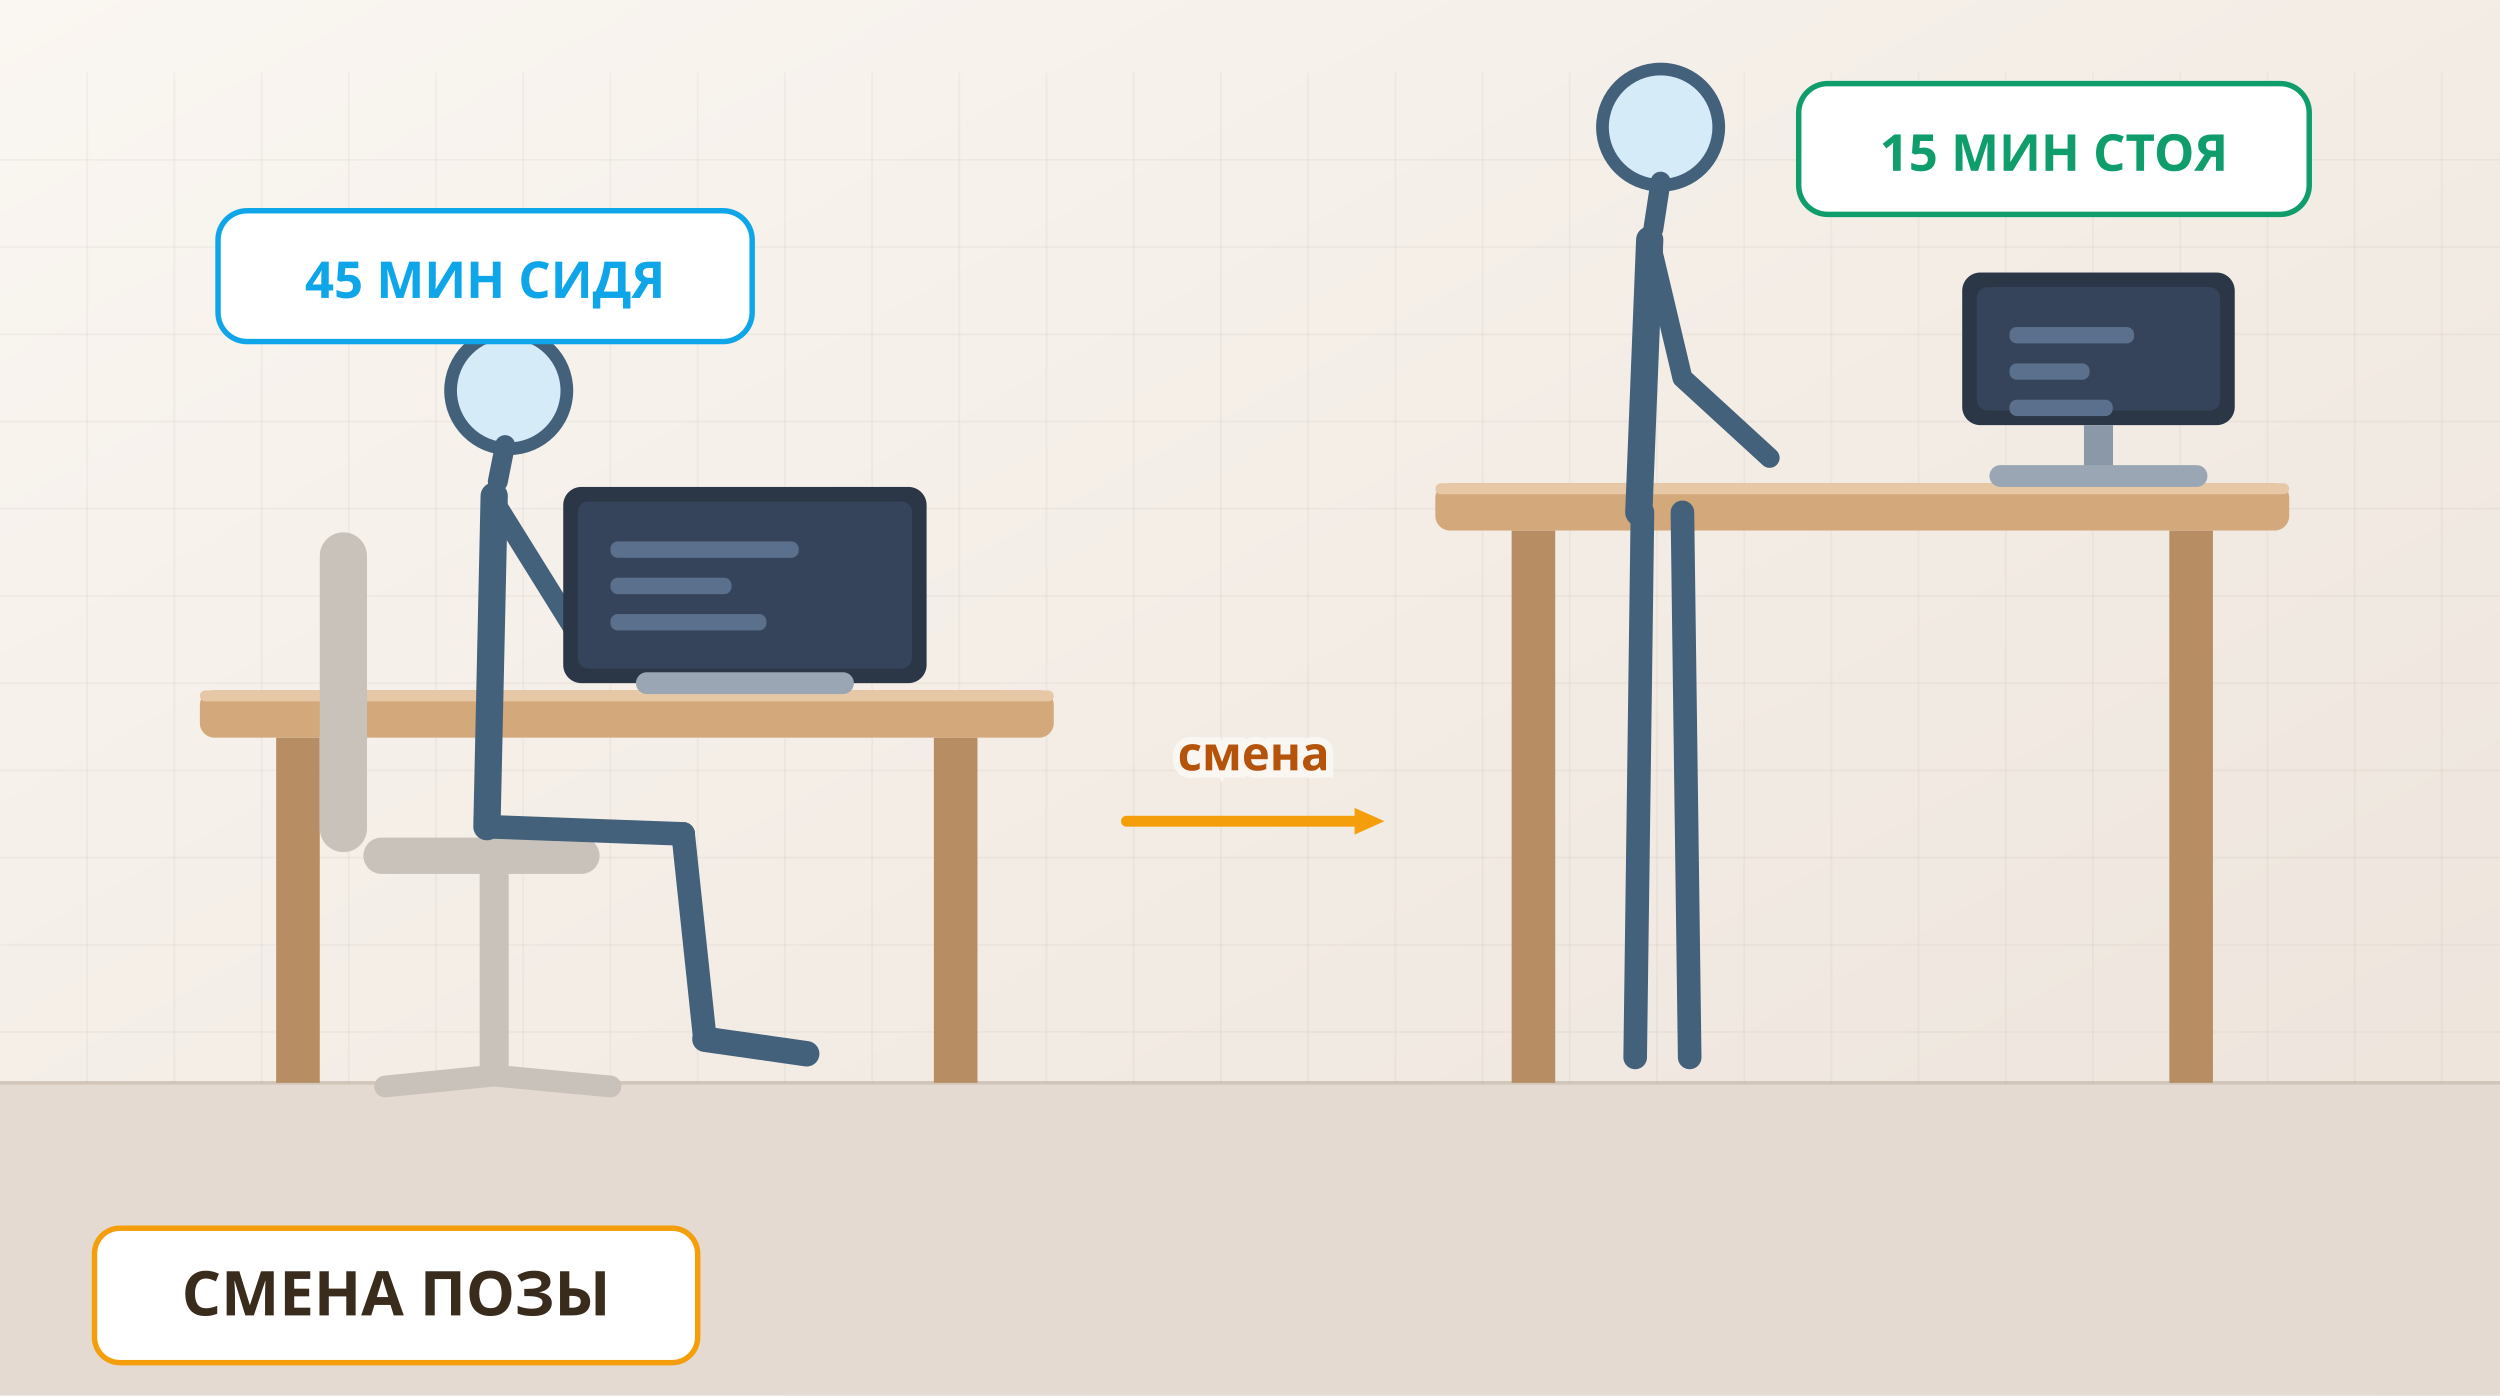
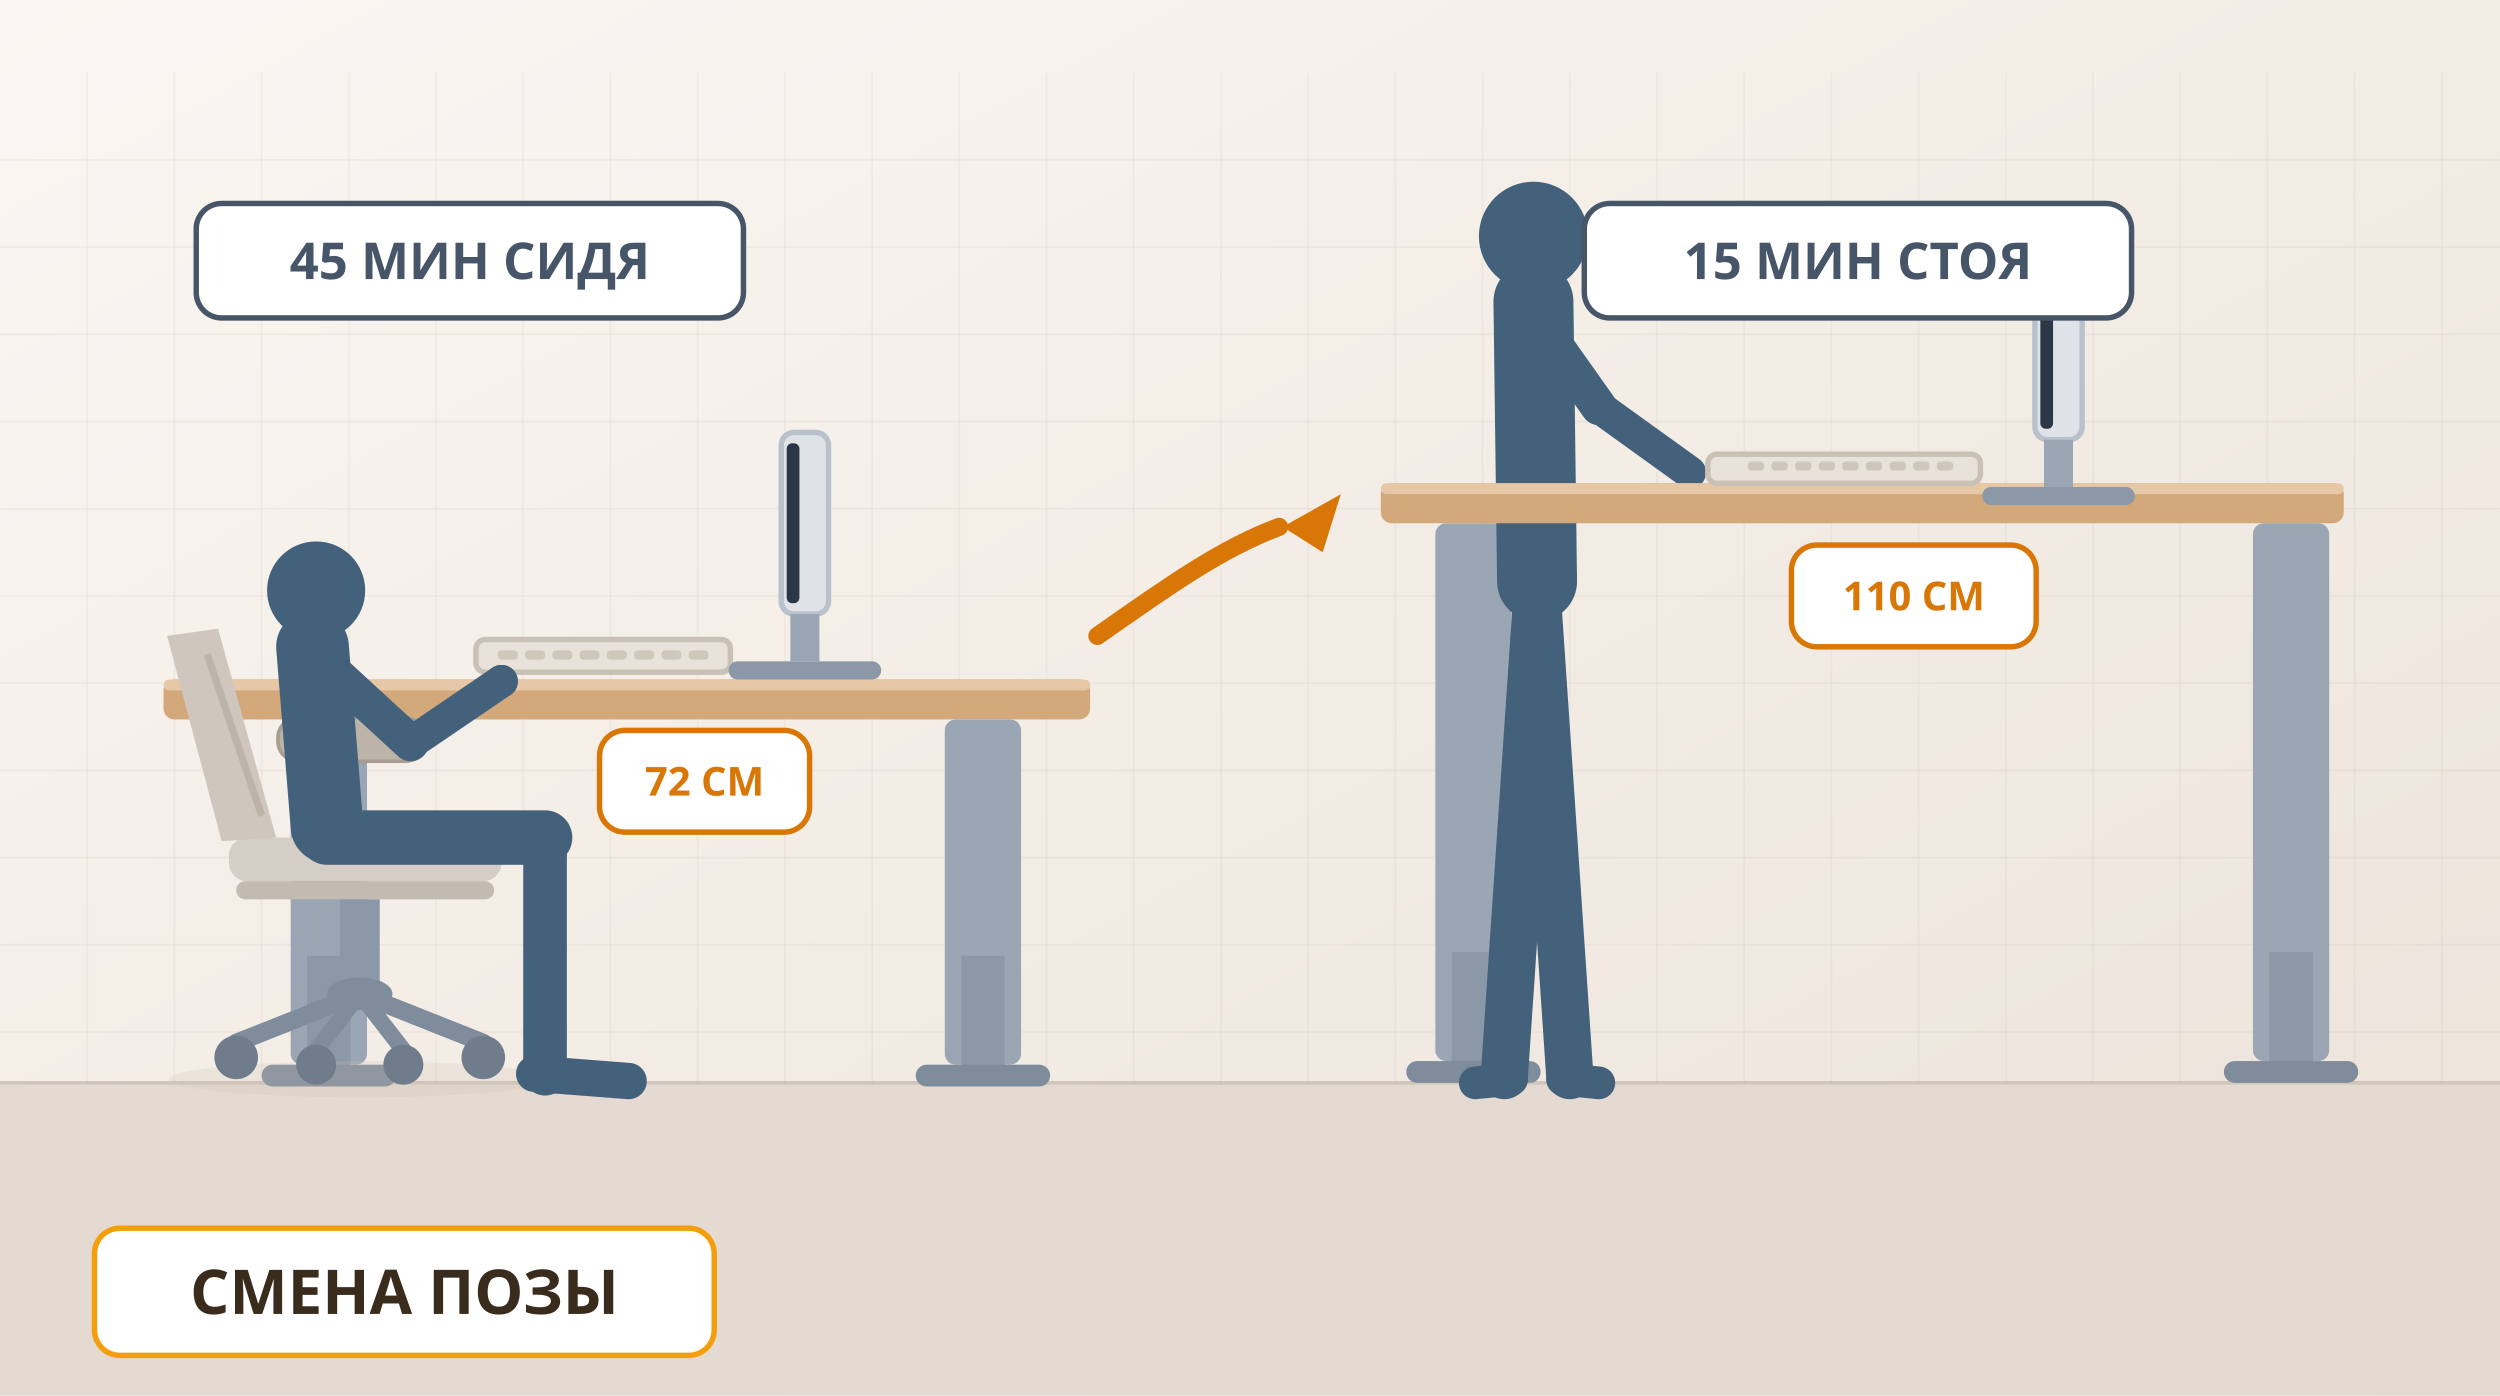
<svg xmlns="http://www.w3.org/2000/svg" viewBox="0 0 1376 768" width="1376" height="768">
  <defs>
    <linearGradient id="bg" x1="0%" y1="0%" x2="100%" y2="100%">
      <stop offset="0%" stop-color="#faf6f1" />
      <stop offset="100%" stop-color="#ece3da" />
    </linearGradient>
  </defs>
  <rect width="1376" height="768" fill="url(#bg)" />
  <rect x="0" y="596" width="1376" height="172" fill="#e4dad1" />
  <line x1="0" y1="596" x2="1376" y2="596" stroke="#d2c6bb" stroke-width="2" />
  <g stroke="#7c6a58" stroke-opacity="0.055" stroke-width="1">
    <line x1="48" y1="40" x2="48" y2="596" />
    <line x1="96" y1="40" x2="96" y2="596" />
    <line x1="144" y1="40" x2="144" y2="596" />
    <line x1="192" y1="40" x2="192" y2="596" />
    <line x1="240" y1="40" x2="240" y2="596" />
    <line x1="288" y1="40" x2="288" y2="596" />
    <line x1="336" y1="40" x2="336" y2="596" />
    <line x1="384" y1="40" x2="384" y2="596" />
    <line x1="432" y1="40" x2="432" y2="596" />
    <line x1="480" y1="40" x2="480" y2="596" />
    <line x1="528" y1="40" x2="528" y2="596" />
    <line x1="576" y1="40" x2="576" y2="596" />
    <line x1="624" y1="40" x2="624" y2="596" />
    <line x1="672" y1="40" x2="672" y2="596" />
    <line x1="720" y1="40" x2="720" y2="596" />
    <line x1="768" y1="40" x2="768" y2="596" />
    <line x1="816" y1="40" x2="816" y2="596" />
    <line x1="864" y1="40" x2="864" y2="596" />
    <line x1="912" y1="40" x2="912" y2="596" />
    <line x1="960" y1="40" x2="960" y2="596" />
    <line x1="1008" y1="40" x2="1008" y2="596" />
    <line x1="1056" y1="40" x2="1056" y2="596" />
    <line x1="1104" y1="40" x2="1104" y2="596" />
    <line x1="1152" y1="40" x2="1152" y2="596" />
    <line x1="1200" y1="40" x2="1200" y2="596" />
    <line x1="1248" y1="40" x2="1248" y2="596" />
    <line x1="1296" y1="40" x2="1296" y2="596" />
    <line x1="1344" y1="40" x2="1344" y2="596" />
    <line x1="0" y1="88" x2="1376" y2="88" />
    <line x1="0" y1="136" x2="1376" y2="136" />
    <line x1="0" y1="184" x2="1376" y2="184" />
    <line x1="0" y1="232" x2="1376" y2="232" />
    <line x1="0" y1="280" x2="1376" y2="280" />
    <line x1="0" y1="328" x2="1376" y2="328" />
    <line x1="0" y1="376" x2="1376" y2="376" />
    <line x1="0" y1="424" x2="1376" y2="424" />
    <line x1="0" y1="472" x2="1376" y2="472" />
    <line x1="0" y1="520" x2="1376" y2="520" />
    <line x1="0" y1="568" x2="1376" y2="568" />
  </g>
-   <rect x="110" y="380" width="470" height="26" rx="8" fill="#d3a97c" />
-   <rect x="110" y="380" width="470" height="6" rx="3" fill="#e6c8a6" />
-   <rect x="152" y="406" width="24" height="190" fill="#b78e63" />
-   <rect x="514" y="406" width="24" height="190" fill="#b78e63" />
  <g>
-     <rect x="200" y="461" width="130" height="20" rx="10" fill="#c9c2ba" />
-     <rect x="176" y="293" width="26" height="176" rx="13" fill="#c9c2ba" />
-     <rect x="264" y="479" width="16" height="113" fill="#c9c2ba" />
-     <path d="M272 592 L212 598 M272 592 L336 598" stroke="#c9c2ba" stroke-width="12" stroke-linecap="round" />
+     <rect x="90" y="374" width="510" height="22" rx="6" fill="#d3a97c" />
+     <rect x="90" y="374" width="510" height="6" rx="3" fill="#e6c8a6" />
+     <rect x="160" y="396" width="42" height="190" rx="6" fill="#9aa6b4" />
+     <rect x="169" y="526" width="24" height="64" fill="#8b98a8" />
+     <rect x="144" y="586" width="74" height="12" rx="6" fill="#7f8c9c" />
+     <rect x="520" y="396" width="42" height="190" rx="6" fill="#9aa6b4" />
+     <rect x="529" y="526" width="24" height="64" fill="#8b98a8" />
+     <rect x="504" y="586" width="74" height="12" rx="6" fill="#7f8c9c" />
+     <rect x="262" y="352" width="140" height="18" rx="5" fill="#e8e2da" stroke="#c9c1b6" stroke-width="3" />
+     <rect x="274" y="358" width="11" height="5" rx="2" fill="#cfc7bc" />
+     <rect x="289" y="358" width="11" height="5" rx="2" fill="#cfc7bc" />
+     <rect x="304" y="358" width="11" height="5" rx="2" fill="#cfc7bc" />
+     <rect x="319" y="358" width="11" height="5" rx="2" fill="#cfc7bc" />
+     <rect x="334" y="358" width="11" height="5" rx="2" fill="#cfc7bc" />
+     <rect x="349" y="358" width="11" height="5" rx="2" fill="#cfc7bc" />
+     <rect x="364" y="358" width="11" height="5" rx="2" fill="#cfc7bc" />
+     <rect x="379" y="358" width="11" height="5" rx="2" fill="#cfc7bc" />
+     <g>
+       <rect x="430" y="238" width="26" height="100" rx="7" fill="#dfe3e8" stroke="#b9c2cc" stroke-width="3" />
+       <rect x="433" y="244" width="7" height="88" rx="3" fill="#2b3646" />
+       <rect x="435" y="338" width="16" height="26" fill="#9aa6b4" />
+       <rect x="401" y="364" width="84" height="10" rx="5" fill="#8b98a8" />
+     </g>
+     <g transform="translate(402 0) scale(-1 1)">
+       <ellipse cx="204" cy="594" rx="105" ry="10" fill="#cdc0b5" fill-opacity="0.22" />
+       <rect x="126" y="461" width="150" height="24" rx="10" fill="#d5cec6" />
+       <rect x="130" y="485" width="142" height="10" rx="5" fill="#c3bbb2" />
+       <path d="M250 461 L282 346 L310 350 L280 463 Z" fill="#cfc7bd" />
+       <path d="M258 449 L288 360" stroke="#bdb4a9" stroke-width="4" fill="none" />
+       <rect x="193" y="495" width="22" height="52" fill="#8b98a8" />
+       <ellipse cx="204" cy="547" rx="18" ry="9" fill="#7f8c9c" />
+       <line x1="204" y1="547" x2="136" y2="574" stroke="#7f8c9c" stroke-width="10" stroke-linecap="round" />
+       <line x1="204" y1="547" x2="272" y2="574" stroke="#7f8c9c" stroke-width="10" stroke-linecap="round" />
+       <line x1="204" y1="547" x2="180" y2="578" stroke="#7f8c9c" stroke-width="9" stroke-linecap="round" />
+       <line x1="204" y1="547" x2="228" y2="578" stroke="#7f8c9c" stroke-width="9" stroke-linecap="round" />
+       <circle cx="136" cy="582" r="12" fill="#6f7c8c" />
+       <circle cx="272" cy="582" r="12" fill="#6f7c8c" />
+       <circle cx="180" cy="586" r="11" fill="#6f7c8c" />
+       <circle cx="228" cy="586" r="11" fill="#6f7c8c" />
+       <rect x="222" y="415" width="16" height="48" fill="#a89d90" />
+       <rect x="168" y="395" width="81" height="24" rx="11" fill="#bdb4a9" stroke="#a89d90" stroke-width="2" />
+     </g>
+     <g transform="translate(180 461) scale(1 1)" stroke="#43617a" fill="none" stroke-linecap="round">
+       <path d="M0 0 L120 0" stroke-width="30" />
+       <path d="M120 2 L120 130" stroke-width="24" />
+       <path d="M114 130 L166 134" stroke-width="20" />
+       <path d="M0 -6 L-8 -105" stroke-width="40" />
+       <circle cx="-6" cy="-136" r="27" fill="#43617a" stroke="none" />
+       <path d="M-4 -98 L46 -52" stroke-width="20" />
+       <path d="M46 -52 L96 -86" stroke-width="18" />
+       <circle cx="96" cy="-86" r="9" fill="#43617a" stroke="none" />
+     </g>
+     <g>
+       <rect x="330.0" y="402" width="115.6" height="56" rx="14" fill="#ffffff" stroke="#d97706" stroke-width="3" />
+       <text x="387.8" y="437.9" font-family="system-ui, sans-serif" font-size="22" font-weight="800" fill="#d97706" text-anchor="middle">72 СМ</text>
+     </g>
+     <g>
+       <rect x="108.0" y="112" width="301.2" height="63" rx="14" fill="#ffffff" stroke="#475569" stroke-width="3" />
+       <text x="258.6" y="153.6" font-family="system-ui, sans-serif" font-size="28" font-weight="800" fill="#475569" text-anchor="middle">45 МИН СИДЯ</text>
+     </g>
+     <path d="M604 350 C 644 322 672 302 704 290" fill="none" stroke="#d97706" stroke-width="10" stroke-linecap="round" />
+     <polygon points="706,290 738,272 728,304" fill="#d97706" />
+     <rect x="790" y="288" width="42" height="296" rx="6" fill="#9aa6b4" />
+     <rect x="799" y="524" width="24" height="64" fill="#8b98a8" />
+     <rect x="774" y="584" width="74" height="12" rx="6" fill="#7f8c9c" />
+     <g transform="translate(846 596) scale(1)" stroke="#43617a" fill="none" stroke-linecap="round">
+       <path d="M0 -270 L-18 -4" stroke-width="26" />
+       <path d="M0 -270 L18 -4" stroke-width="26" />
+       <path d="M-14 -2 L-34 0" stroke-width="18" />
+       <path d="M14 -2 L34 0" stroke-width="18" />
+       <path d="M0 -276 L-2 -430" stroke-width="44" />
+       <circle cx="-2" cy="-466" r="30" fill="#43617a" stroke="none" />
+       <path d="M0 -420 L34 -372" stroke-width="20" />
+       <path d="M34 -372 L84 -336" stroke-width="18" />
+     </g>
+     <rect x="760" y="266" width="530" height="22" rx="6" fill="#d3a97c" />
+     <rect x="760" y="266" width="530" height="6" rx="3" fill="#e6c8a6" />
+     <rect x="1240" y="288" width="42" height="296" rx="6" fill="#9aa6b4" />
+     <rect x="1249" y="524" width="24" height="64" fill="#8b98a8" />
+     <rect x="1224" y="584" width="74" height="12" rx="6" fill="#7f8c9c" />
+     <rect x="940" y="250" width="150" height="16" rx="5" fill="#e8e2da" stroke="#c9c1b6" stroke-width="3" />
+     <rect x="962" y="254" width="9" height="5" rx="2" fill="#cfc7bc" />
+     <rect x="975" y="254" width="9" height="5" rx="2" fill="#cfc7bc" />
+     <rect x="988" y="254" width="9" height="5" rx="2" fill="#cfc7bc" />
+     <rect x="1001" y="254" width="9" height="5" rx="2" fill="#cfc7bc" />
+     <rect x="1014" y="254" width="9" height="5" rx="2" fill="#cfc7bc" />
+     <rect x="1027" y="254" width="9" height="5" rx="2" fill="#cfc7bc" />
+     <rect x="1040" y="254" width="9" height="5" rx="2" fill="#cfc7bc" />
+     <rect x="1053" y="254" width="9" height="5" rx="2" fill="#cfc7bc" />
+     <rect x="1066" y="254" width="9" height="5" rx="2" fill="#cfc7bc" />
+     <g>
+       <rect x="1120" y="142" width="26" height="100" rx="7" fill="#dfe3e8" stroke="#b9c2cc" stroke-width="3" />
+       <rect x="1123" y="148" width="7" height="88" rx="3" fill="#2b3646" />
+       <rect x="1125" y="242" width="16" height="26" fill="#9aa6b4" />
+       <rect x="1091" y="268" width="84" height="10" rx="5" fill="#8b98a8" />
+     </g>
+     <g>
+       <rect x="986.0" y="300" width="134.7" height="56" rx="14" fill="#ffffff" stroke="#d97706" stroke-width="3" />
+       <text x="1053.4" y="335.9" font-family="system-ui, sans-serif" font-size="22" font-weight="800" fill="#d97706" text-anchor="middle">110 СМ</text>
+     </g>
+     <g>
+       <rect x="872.0" y="112" width="301.2" height="63" rx="14" fill="#ffffff" stroke="#475569" stroke-width="3" />
+       <text x="1022.6" y="153.6" font-family="system-ui, sans-serif" font-size="28" font-weight="800" fill="#475569" text-anchor="middle">15 МИН СТОЯ</text>
+     </g>
+     <g>
+       <rect x="52.0" y="676" width="341.1" height="70" rx="14" fill="#ffffff" stroke="#f59e0b" stroke-width="3" />
+       <text x="222.6" y="723.2" font-family="system-ui, sans-serif" font-size="34" font-weight="800" fill="#3a2c1c" text-anchor="middle">СМЕНА ПОЗЫ</text>
+     </g>
  </g>
-   <g fill="none" stroke="#43617a" stroke-width="13" stroke-linecap="round" stroke-linejoin="round">
-     <path d="M268 455 L272 273" stroke-width="15" />
-     <path d="M268 455 L376 459" />
-     <path d="M376 459 L388 572" />
-     <path d="M388 572 L444 580" stroke-width="14" />
-     <path d="M274 279 L330 369 L420 364" stroke-width="11" />
-   </g>
-   <circle cx="280" cy="215" r="32" fill="#d6ebf8" stroke="#43617a" stroke-width="7" />
-   <path d="M274 265 L278 245" stroke="#43617a" stroke-width="11" stroke-linecap="round" />
-   <rect x="310" y="268" width="200" height="108" rx="10" fill="#2b3646" />
-   <rect x="318" y="276" width="184" height="92" rx="6" fill="#35445a" />
-   <rect x="336" y="298" width="103.6" height="9" rx="4" fill="#5b708c" />
-   <rect x="336" y="318" width="66.6" height="9" rx="4" fill="#5b708c" />
-   <rect x="336" y="338" width="85.84" height="9" rx="4" fill="#5b708c" />
-   <rect x="402" y="376" width="16" height="4" fill="#8b98a8" />
-   <rect x="350" y="370" width="120" height="12" rx="6" fill="#9aa6b4" />
-   <rect x="790" y="266" width="470" height="26" rx="8" fill="#d3a97c" />
-   <rect x="790" y="266" width="470" height="6" rx="3" fill="#e6c8a6" />
-   <rect x="832" y="292" width="24" height="304" fill="#b78e63" />
-   <rect x="1194" y="292" width="24" height="304" fill="#b78e63" />
-   <g fill="none" stroke="#43617a" stroke-width="13" stroke-linecap="round" stroke-linejoin="round">
-     <path d="M900 582 L904 282" />
-     <path d="M930 582 L926 282" />
-     <path d="M902 282 L908 132" stroke-width="15" />
-     <path d="M908 132 L926 208 L974 252" stroke-width="11" />
-   </g>
-   <circle cx="914" cy="70" r="32" fill="#d6ebf8" stroke="#43617a" stroke-width="7" />
-   <path d="M910 126 L914 100" stroke="#43617a" stroke-width="11" stroke-linecap="round" />
-   <rect x="1080" y="150" width="150" height="84" rx="10" fill="#2b3646" />
-   <rect x="1088" y="158" width="134" height="68" rx="6" fill="#35445a" />
-   <rect x="1106" y="180" width="68.6" height="9" rx="4" fill="#5b708c" />
-   <rect x="1106" y="200" width="44.1" height="9" rx="4" fill="#5b708c" />
-   <rect x="1106" y="220" width="56.84" height="9" rx="4" fill="#5b708c" />
-   <rect x="1147" y="234" width="16" height="32" fill="#8b98a8" />
-   <rect x="1095" y="256" width="120" height="12" rx="6" fill="#9aa6b4" />
-   <line x1="620" y1="452" x2="754" y2="452" stroke="#f59e0b" stroke-width="6" stroke-linecap="round" />
-   <path d="M762 452 L745.564 459.34 L745.564 444.66 Z" fill="#f59e0b" />
-   <text x="690" y="424" font-family="system-ui, sans-serif" font-size="26" font-weight="700" fill="#b45309" text-anchor="middle" stroke="#faf6f1" stroke-width="8" paint-order="stroke">смена</text>
-   <g>
-     <rect x="120" y="116" width="294" height="72" rx="16" fill="#ffffff" stroke="#0ea5e9" stroke-width="3" />
-     <text x="267" y="164" font-family="system-ui, sans-serif" font-size="28" font-weight="800" fill="#0ea5e9" text-anchor="middle">45 МИН СИДЯ</text>
-   </g>
-   <g>
-     <rect x="990" y="46" width="281" height="72" rx="16" fill="#ffffff" stroke="#0f9d6b" stroke-width="3" />
-     <text x="1130.5" y="94" font-family="system-ui, sans-serif" font-size="28" font-weight="800" fill="#0f9d6b" text-anchor="middle">15 МИН СТОЯ</text>
-   </g>
-   <rect x="52" y="676" width="332" height="74" rx="14" fill="#ffffff" stroke="#f59e0b" stroke-width="3" />
-   <text x="218" y="724" font-family="system-ui, sans-serif" font-size="34" font-weight="800" fill="#3a2c1c" text-anchor="middle">СМЕНА ПОЗЫ</text>
</svg>
